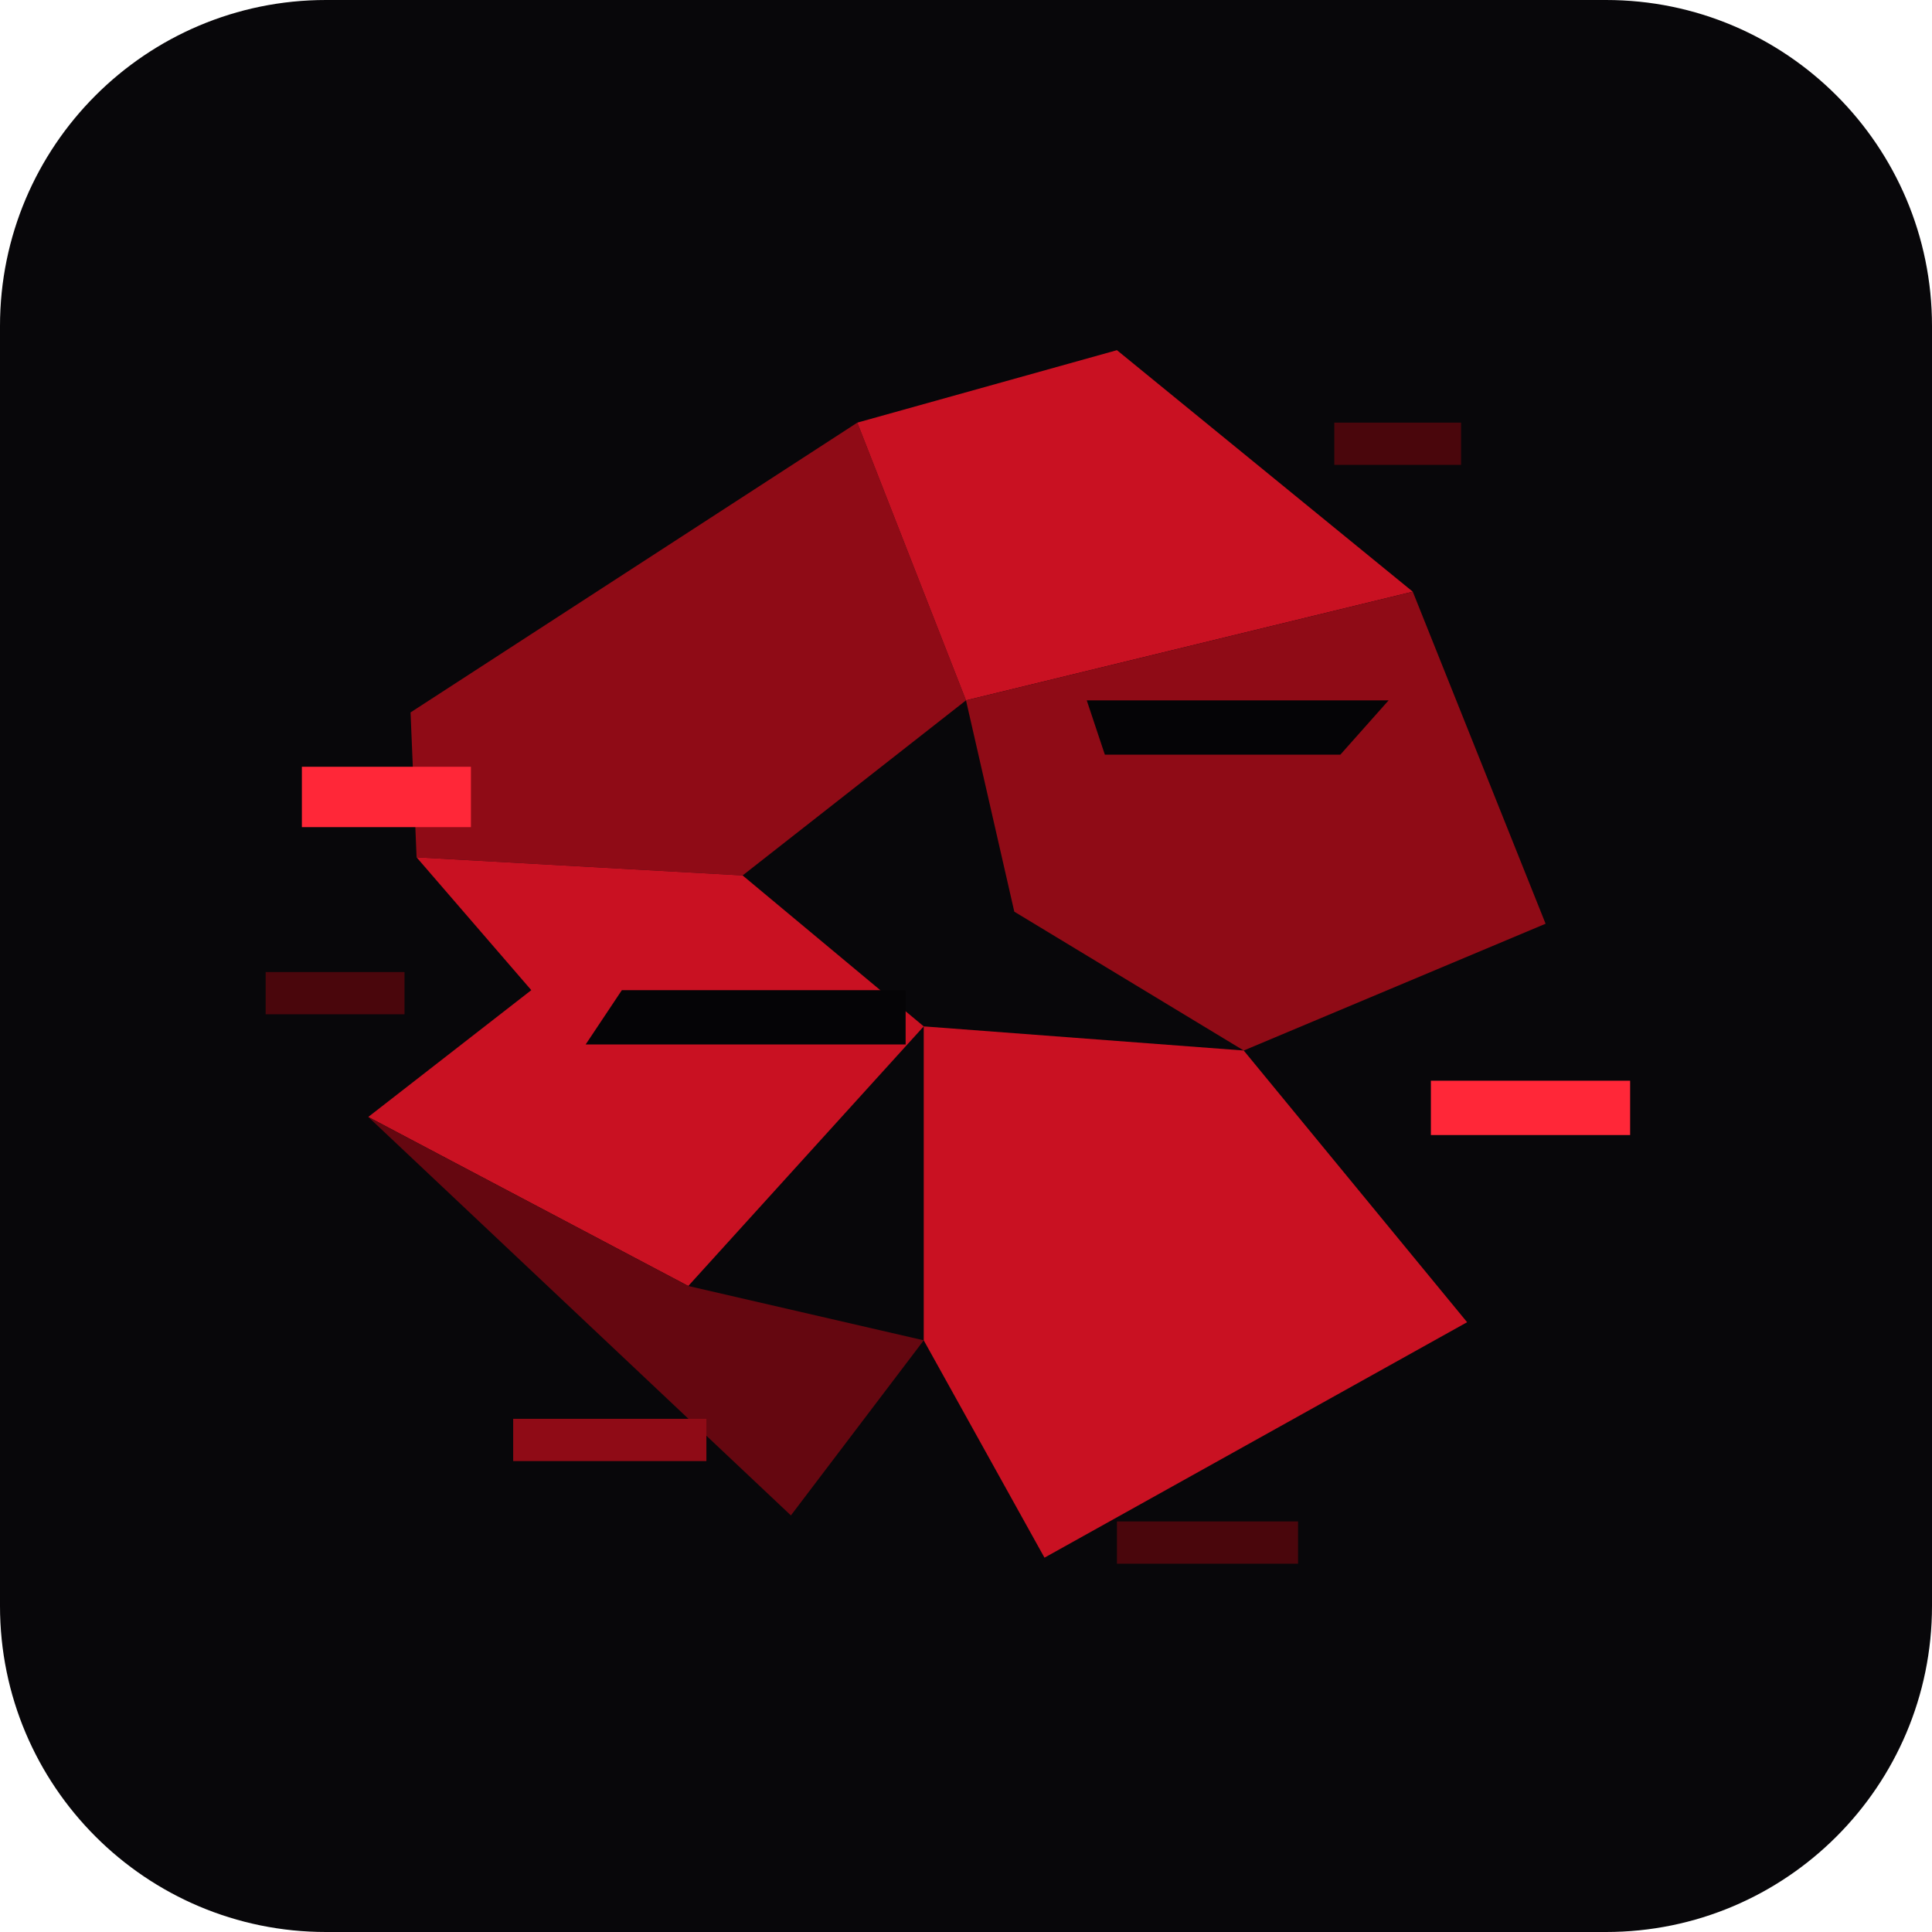
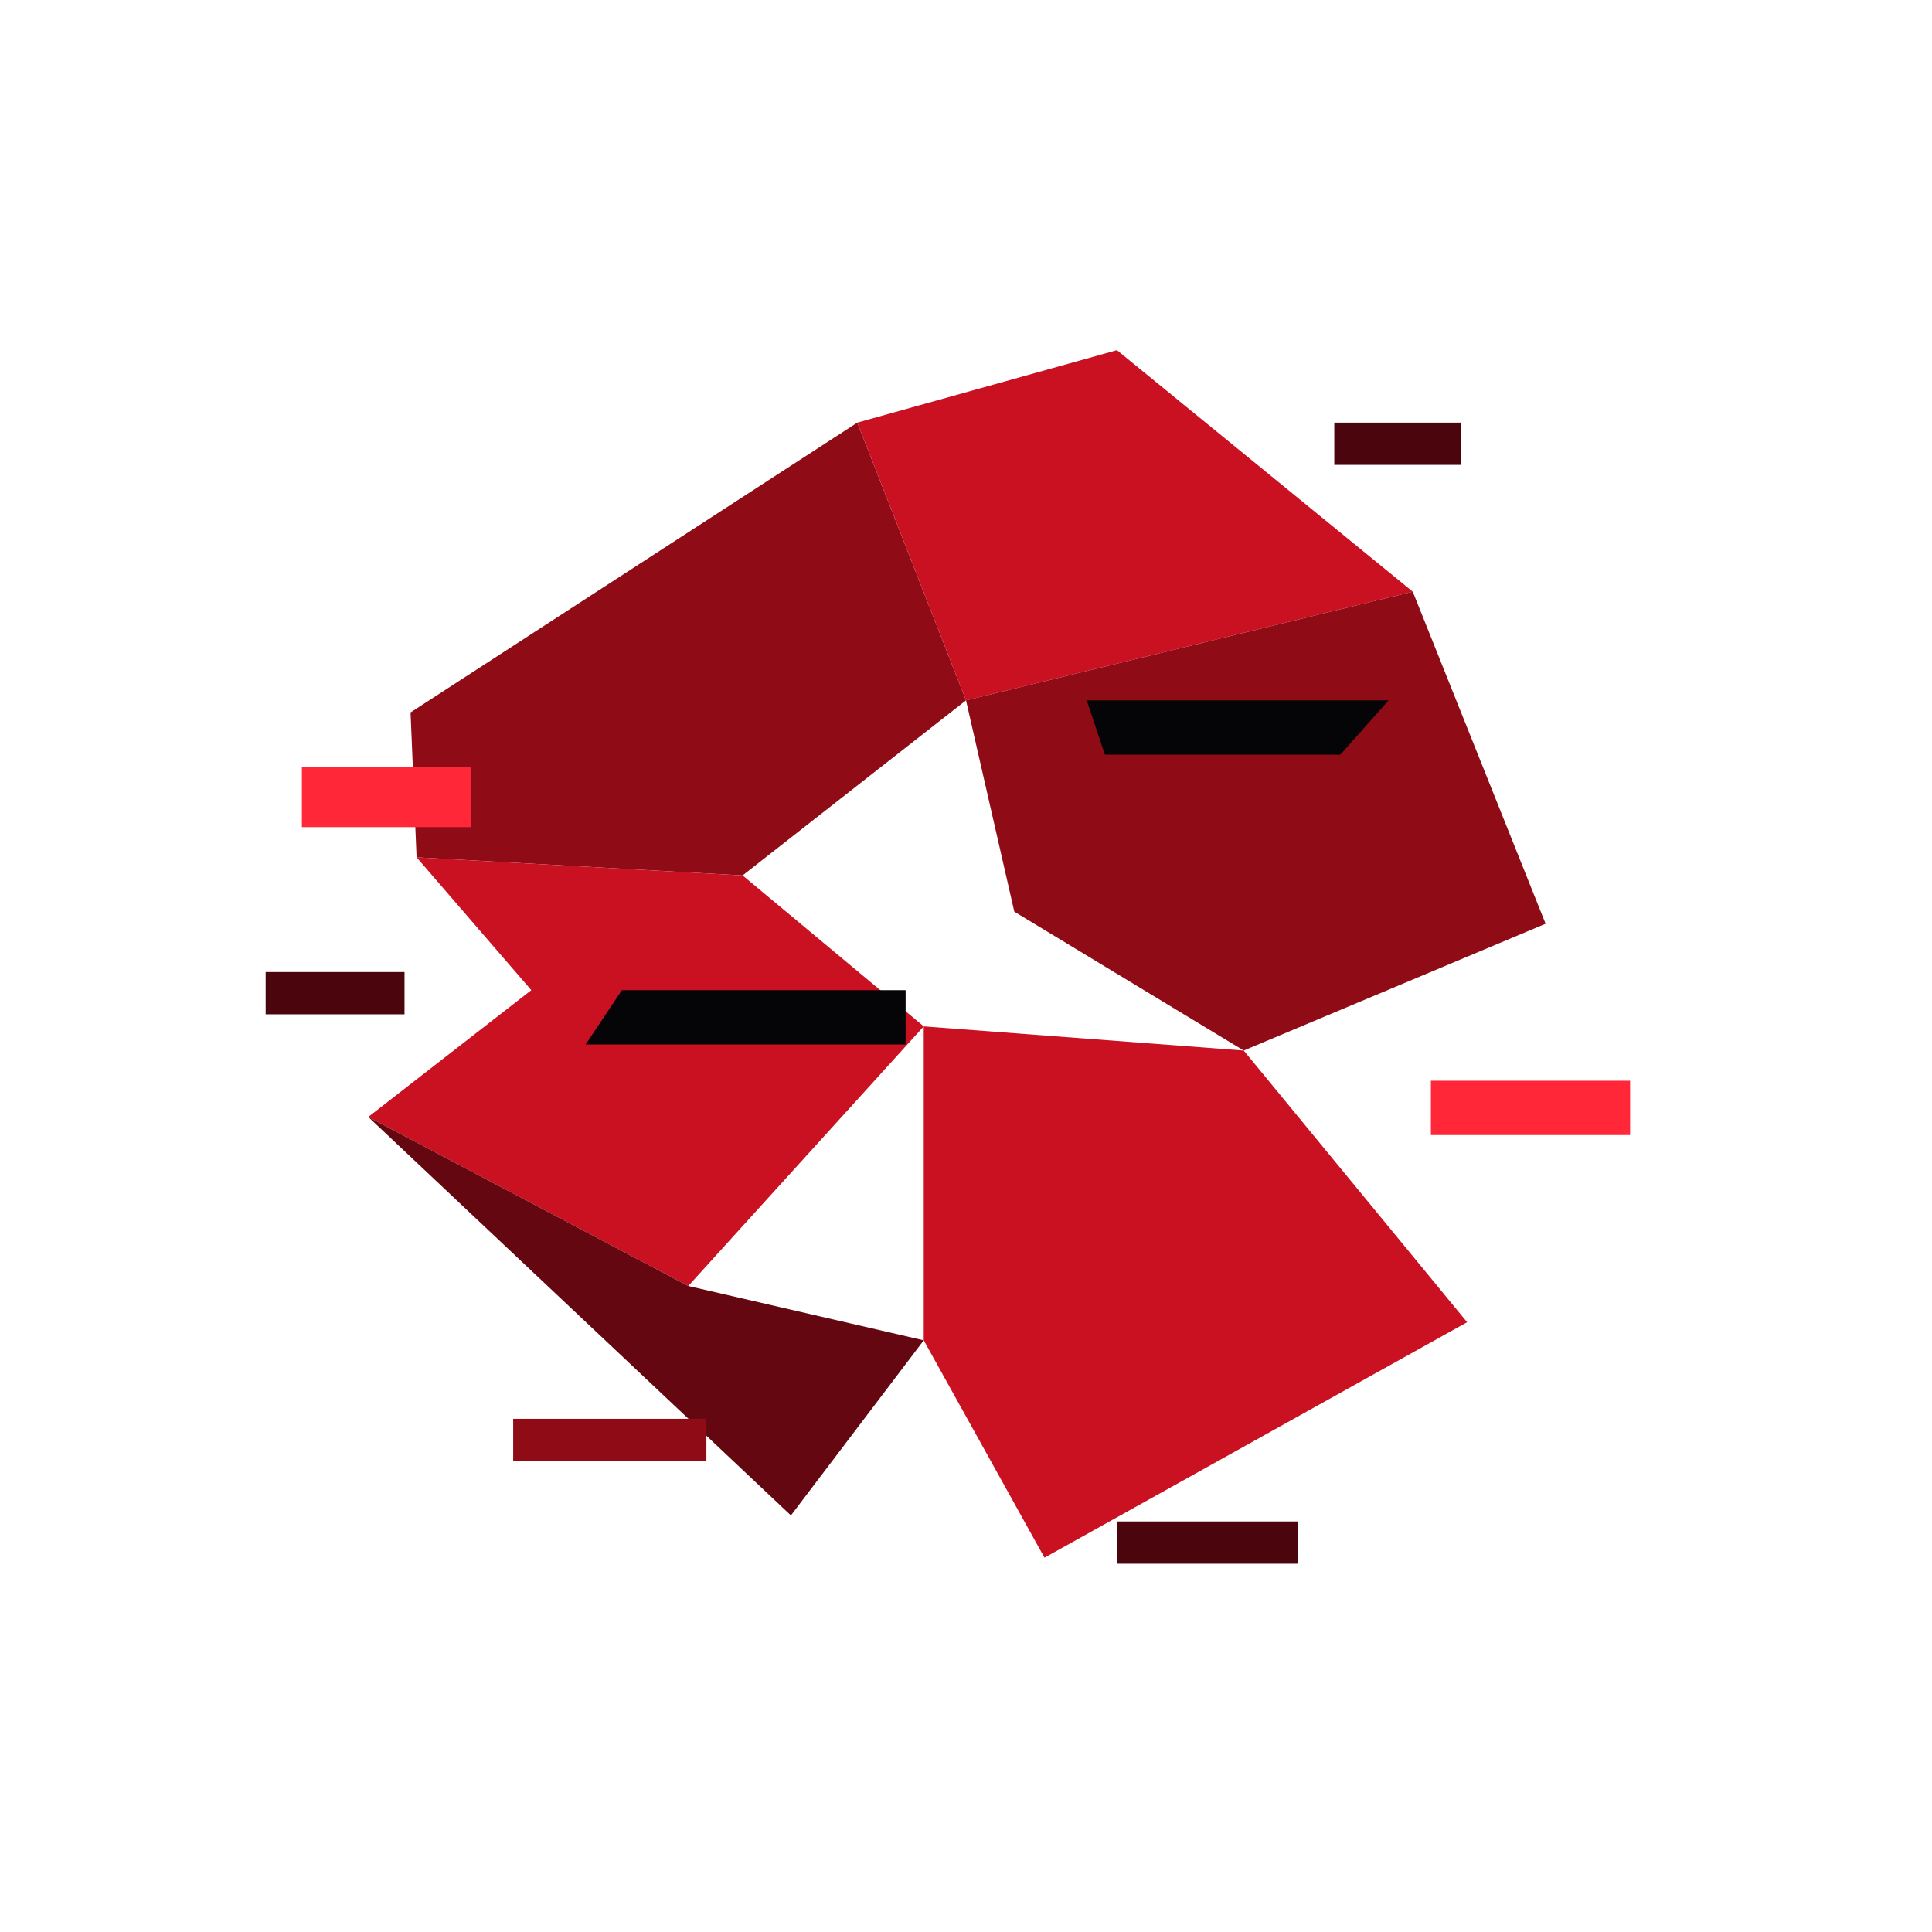
<svg xmlns="http://www.w3.org/2000/svg" viewBox="0 0 320 320">
-   <rect width="320" height="320" rx="54" fill="#08070A" />
+   <rect width="320" height="320" rx="54" fill="none" />
  <g transform="translate(32 32)">
    <path fill="#8F0B16" d="M36 86L110 38L128 84L91 113L37 110Z" />
    <path fill="#C91122" d="M37 110L91 113L121 138L82 181L29 153L56 132Z" />
    <path fill="#650710" d="M29 153L82 181L121 190L99 219Z" />
    <path fill="#C91122" d="M110 38L153 26L202 66L128 84Z" />
    <path fill="#8F0B16" d="M128 84L202 66L224 121L174 142L136 119Z" />
    <path fill="#C91122" d="M121 138L174 142L211 187L141 226L121 190Z" />
    <rect fill="#FF2738" x="18" y="95" width="28" height="10" />
    <rect fill="#FF2738" x="205" y="147" width="33" height="9" />
    <rect fill="#8F0B16" x="53" y="203" width="32" height="7" />
    <rect fill="#4A060C" x="189" y="38" width="21" height="7" />
    <rect fill="#4A060C" x="12" y="129" width="23" height="7" />
    <rect fill="#4A060C" x="153" y="220" width="30" height="7" />
    <path fill="#050406" d="M71 132H118V141H65Z" />
    <path fill="#050406" d="M148 84H198L190 93H151Z" />
  </g>
</svg>
